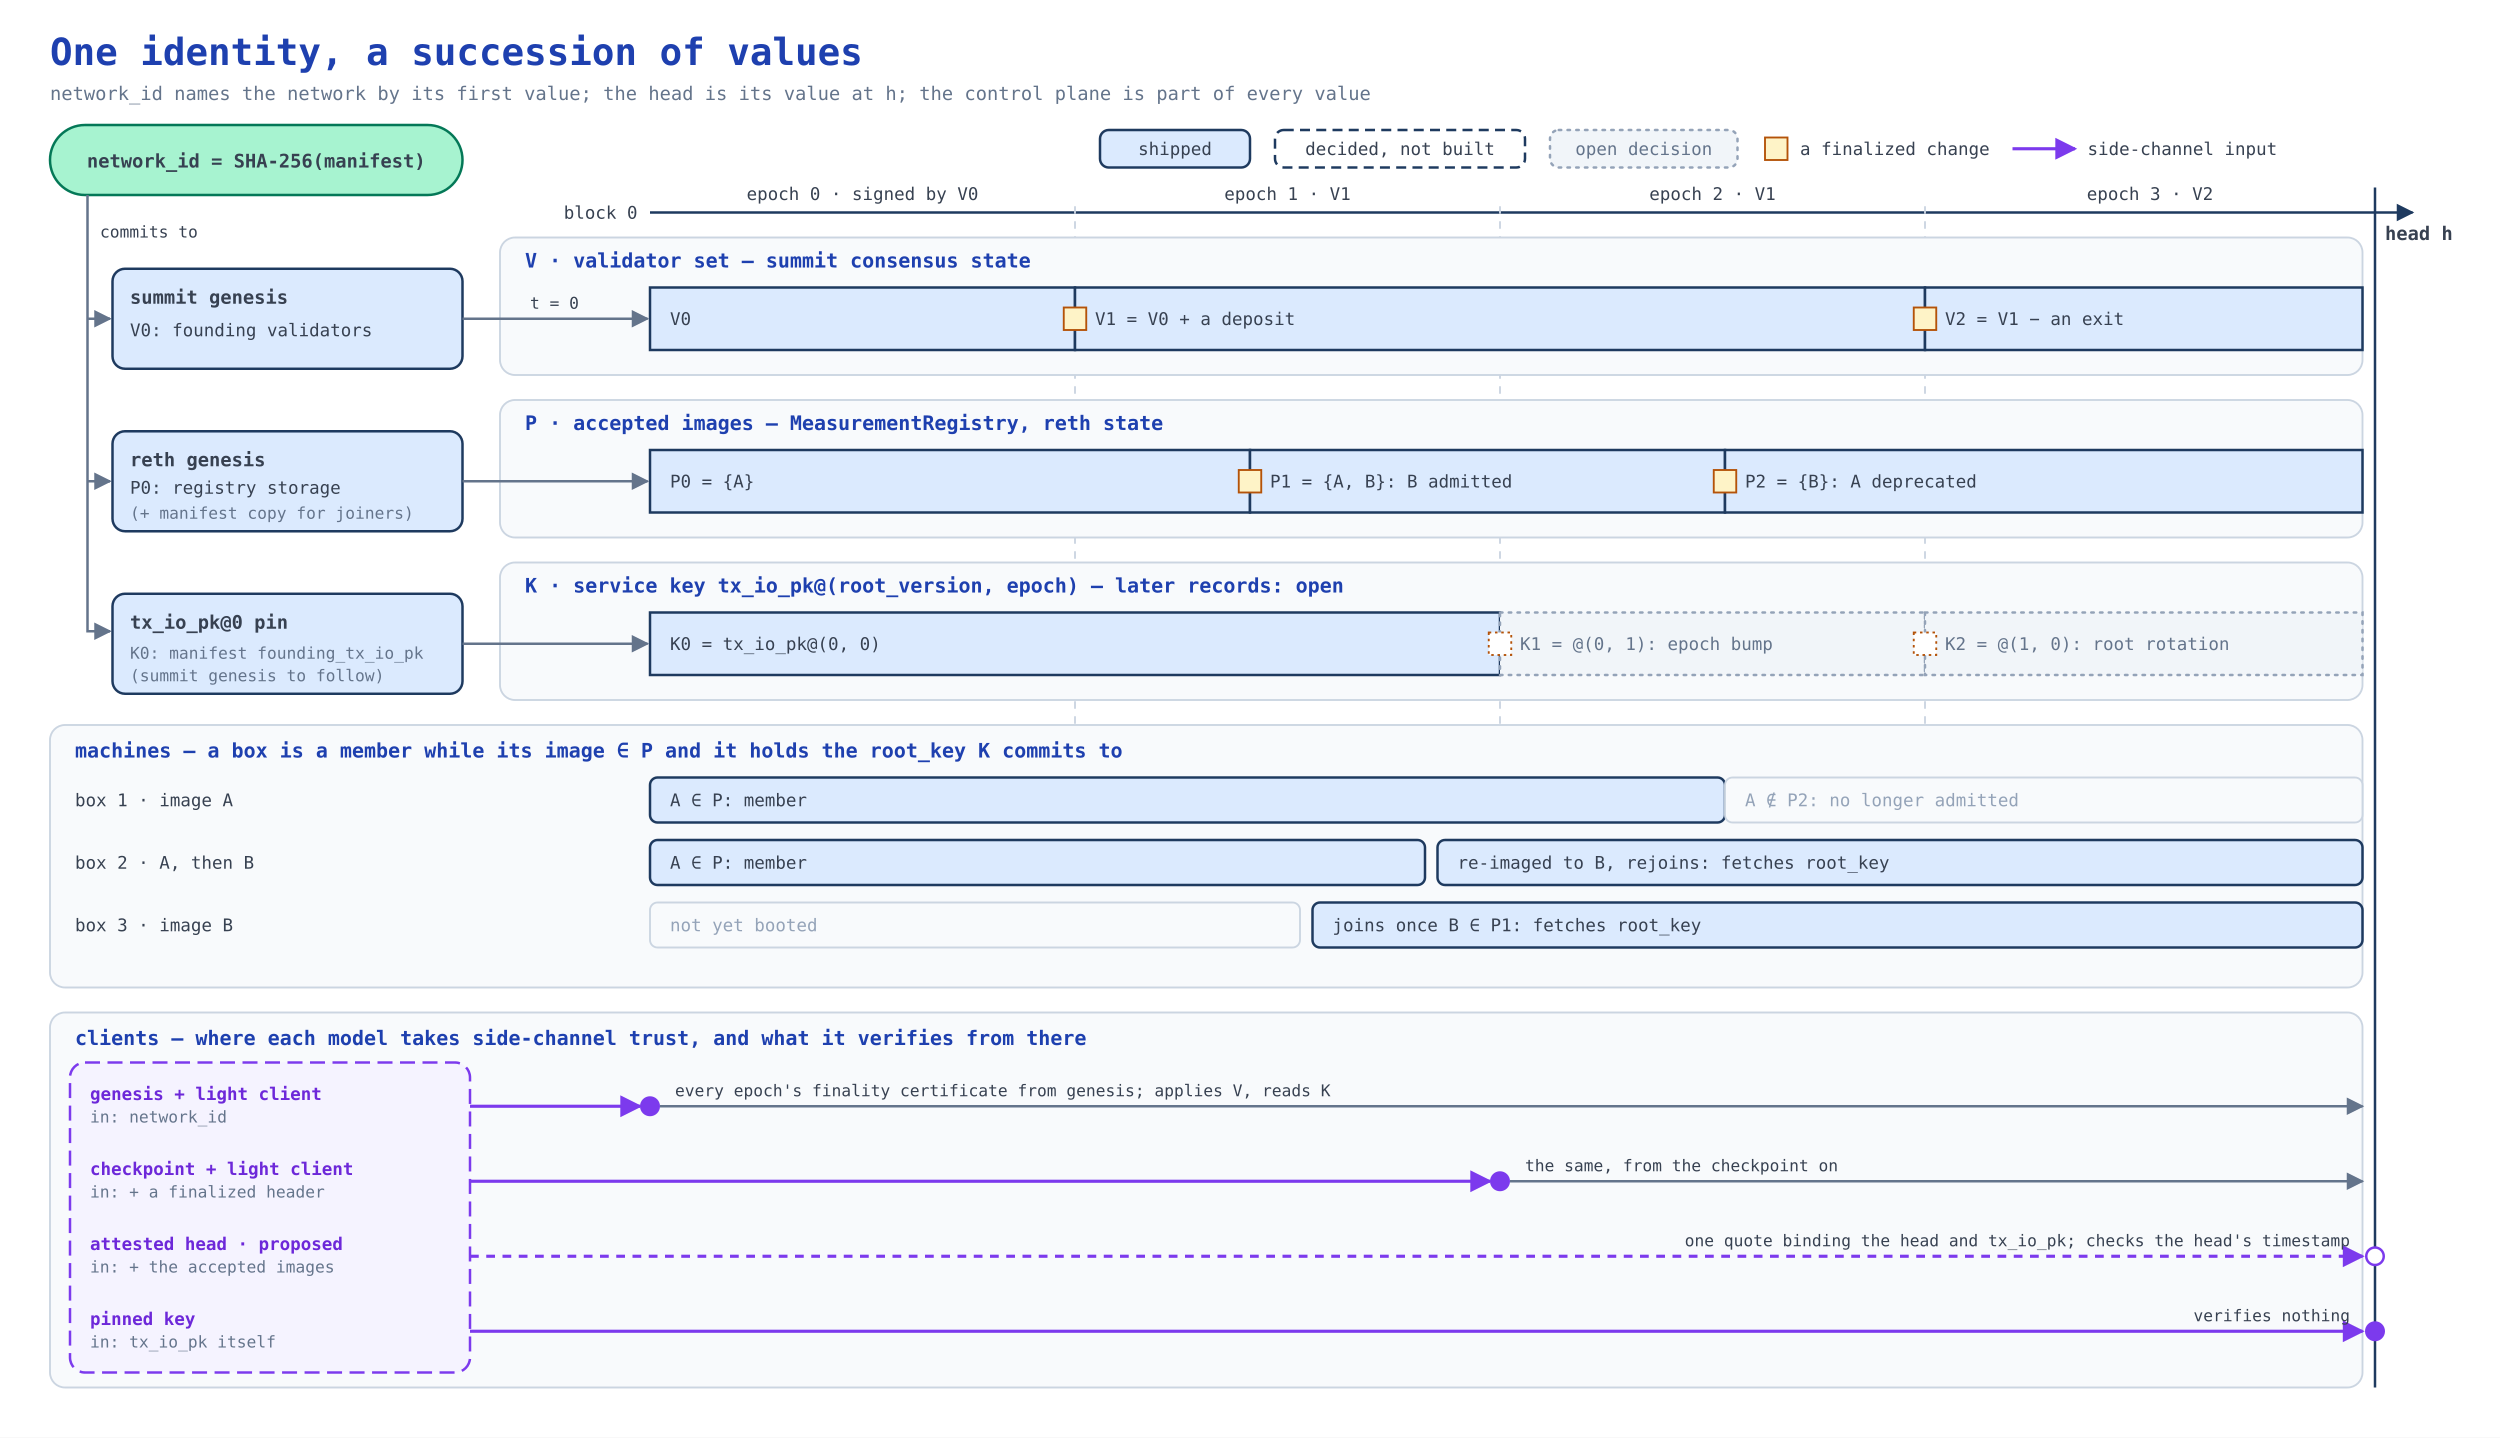
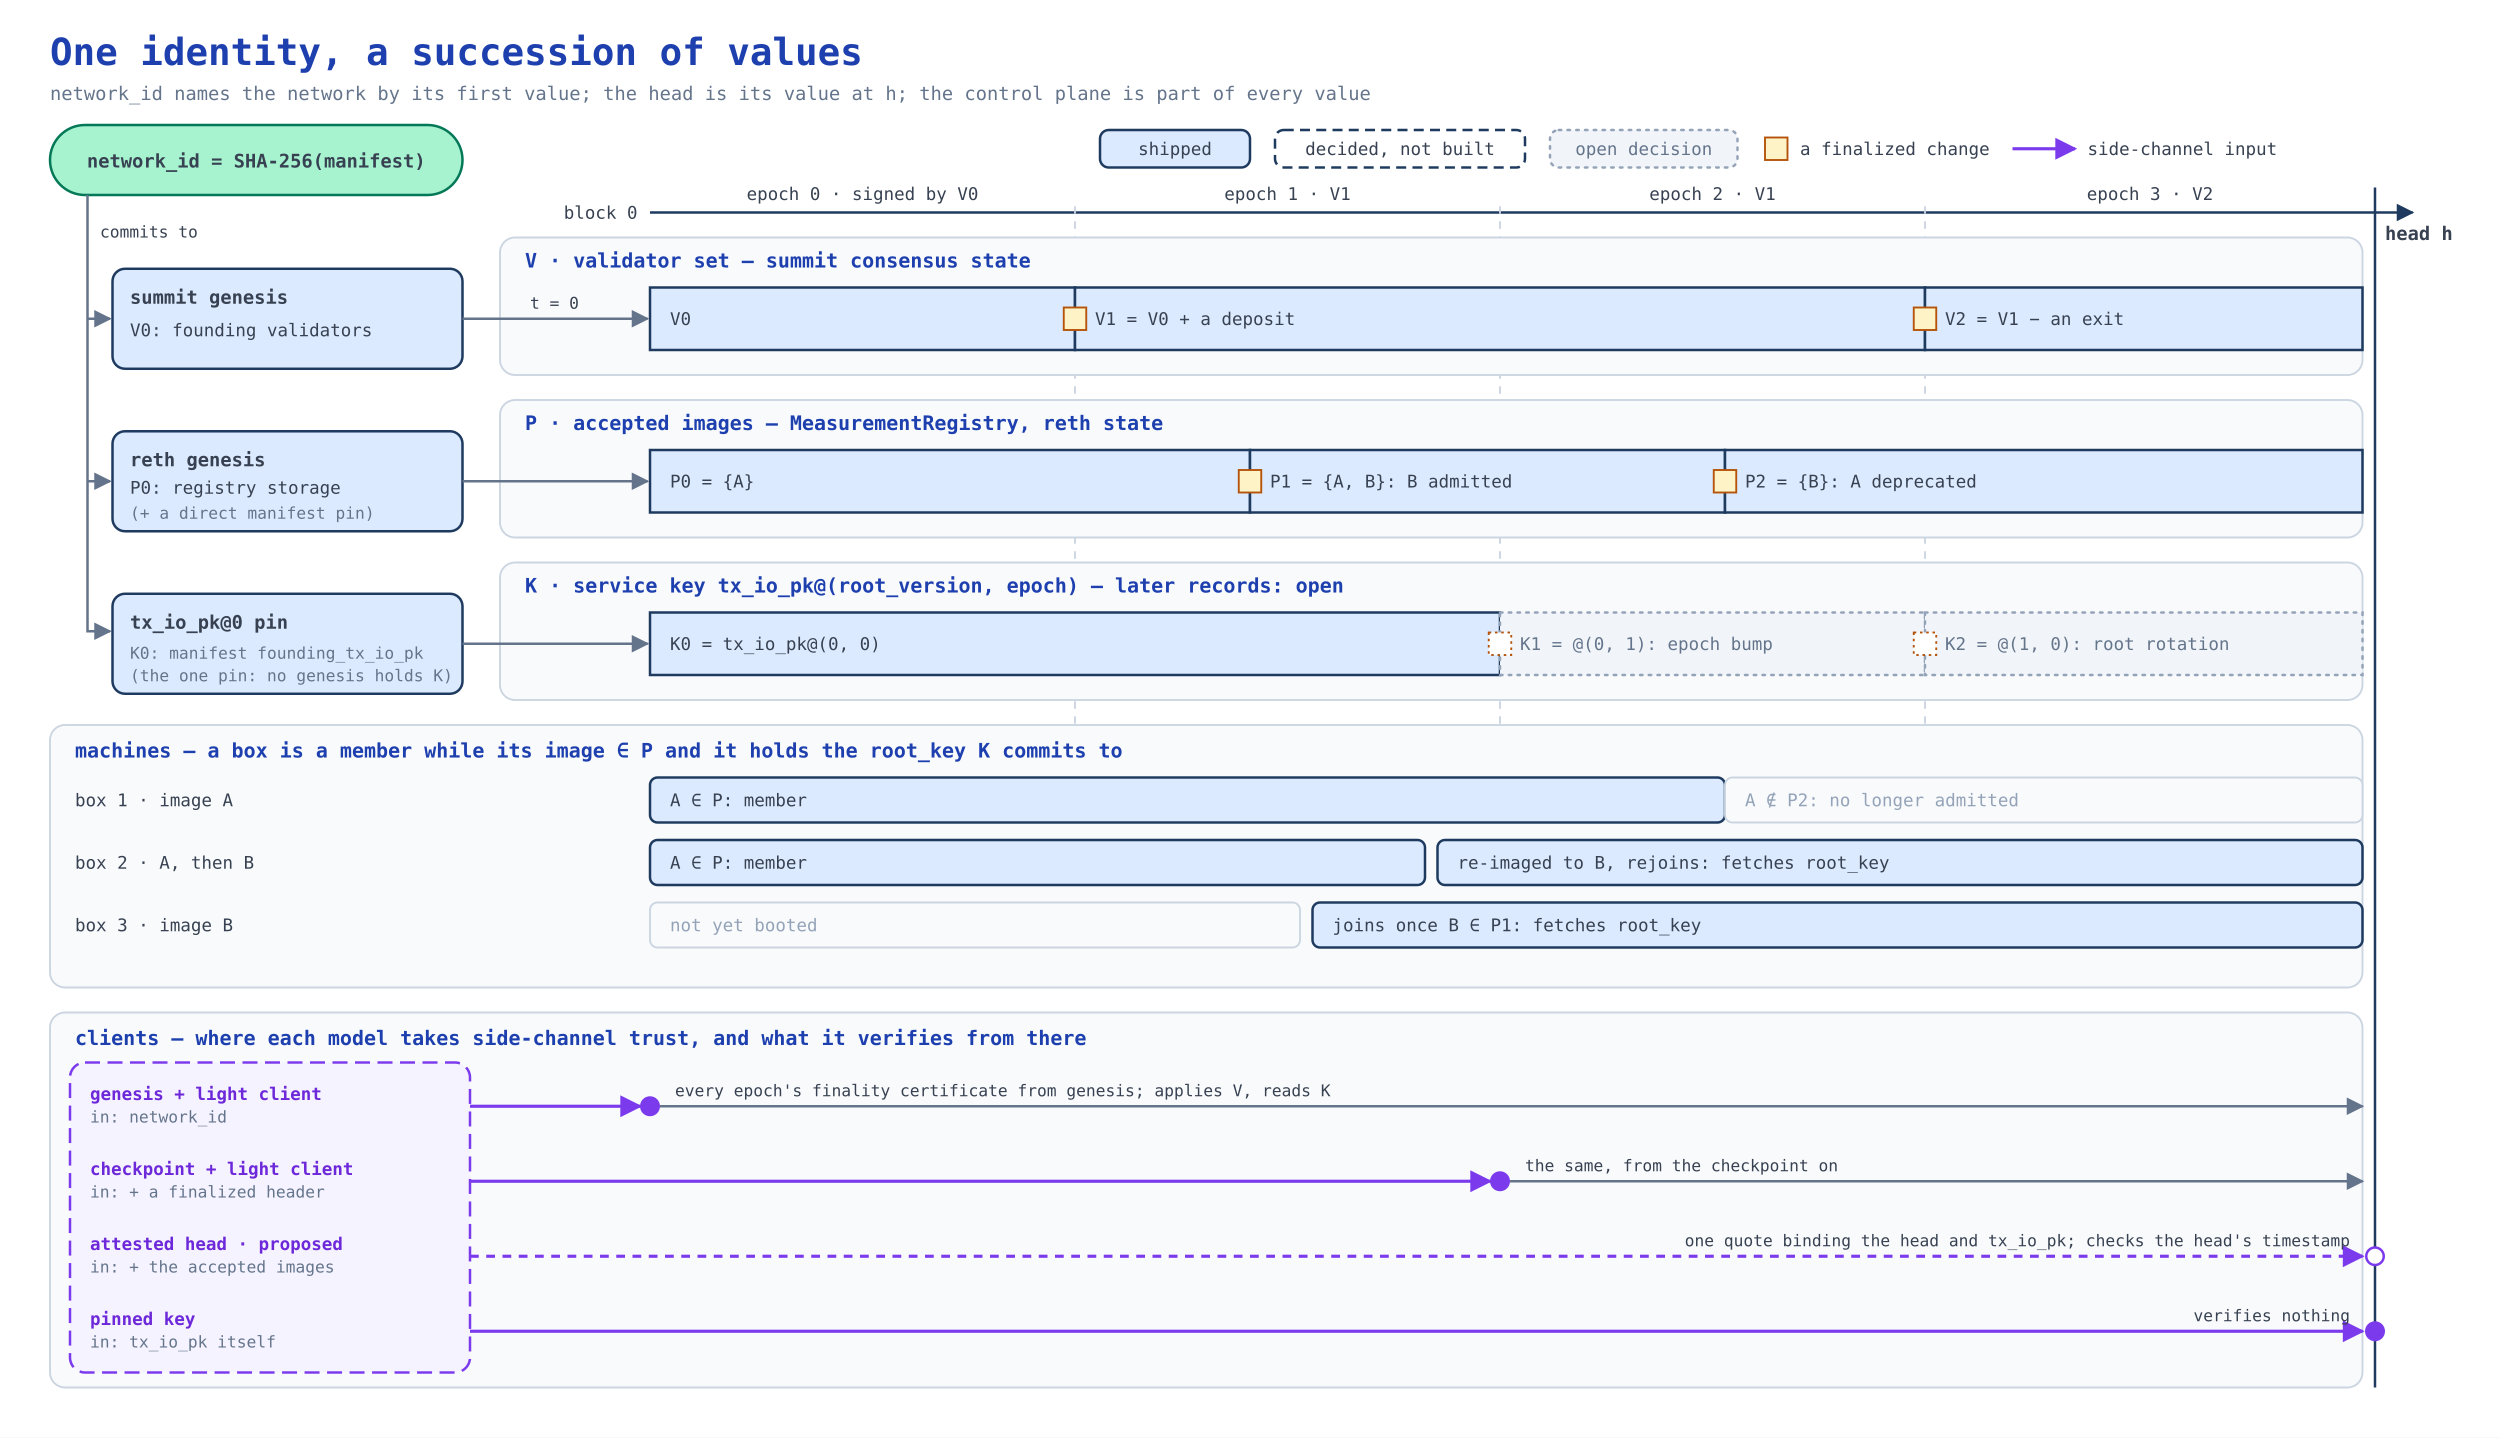
<svg xmlns="http://www.w3.org/2000/svg" viewBox="0 0 2000 1150" font-family="ui-monospace, SFMono-Regular, Menlo, Consolas, monospace">
  <style>
    text { fill: #374151; font-size: 14px; }
    .title    { font-size: 30px; font-weight: 700; fill: #1e40af; }
    .subtitle { font-size: 15px; fill: #64748b; }
    .b        { font-weight: 700; font-size: 15px; }
    .sub      { font-size: 13px; fill: #64748b; }
    .band &gt; rect  { fill: #f8fafc; stroke: #cbd5e1; stroke-width: 1.5; }
    .band &gt; text  { font-size: 16px; font-weight: 600; fill: #1e40af; }
    /* status of a mechanism: border style carries it (as in trust-chain.svg) */
    .shipped { fill: #dbeafe; stroke: #1e3a5f; stroke-width: 2; }
    .planned { fill: #ffffff; stroke: #1e3a5f; stroke-width: 2; stroke-dasharray: 8 5; }
    .open    { fill: #f1f5f9; stroke: #94a3b8; stroke-width: 2; stroke-dasharray: 2 5; stroke-linecap: round; }
    .open-text { fill: #64748b; }
    /* a box outside the network at that time */
    .out     { fill: #f8fafc; stroke: #cbd5e1; stroke-width: 1.5; }
    .out-text { fill: #94a3b8; }
    .root    { fill: #a7f3d0; stroke: #047857; stroke-width: 2; }
    .rail    { fill: #f5f3ff; stroke: #7c3aed; stroke-width: 2; stroke-dasharray: 12 6; }
    .rail-label { font-size: 16px; font-weight: 600; fill: #6d28d9; }
    .oob     { stroke: #7c3aed; stroke-width: 2.5; fill: none; }
    .oob.planned-oob { stroke-dasharray: 7 6; }
    .entry   { fill: #7c3aed; stroke: #7c3aed; stroke-width: 2; }
    .entry.planned-entry { fill: #ffffff; }
    .model   { font-size: 14px; font-weight: 600; fill: #6d28d9; }
    /* a finalized change: signed by that epoch's validators */
    .cert    { fill: #fef3c7; stroke: #b45309; stroke-width: 1.5; }
    .cert.open-cert { fill: #ffffff; stroke-dasharray: 2 3; }
    .epoch-line { stroke: #cbd5e1; stroke-width: 1.5; stroke-dasharray: 6 6; }
    .head-line  { stroke: #1e3a5f; stroke-width: 2; }
    .axis    { stroke: #1e3a5f; stroke-width: 2; fill: none; }
    .flow    { stroke: #64748b; stroke-width: 2; fill: none; }
    .flow-label { font-size: 13px; fill: #374151; }
  </style>
  <defs>
    <marker id="arrow" viewBox="0 0 10 10" refX="9" refY="5" markerWidth="7" markerHeight="7" orient="auto-start-reverse">
      <path d="M 0 0 L 10 5 L 0 10 z" fill="#64748b" />
    </marker>
    <marker id="arrow-axis" viewBox="0 0 10 10" refX="9" refY="5" markerWidth="7" markerHeight="7" orient="auto-start-reverse">
      <path d="M 0 0 L 10 5 L 0 10 z" fill="#1e3a5f" />
    </marker>
    <marker id="arrow-oob" viewBox="0 0 10 10" refX="9" refY="5" markerWidth="7" markerHeight="7" orient="auto-start-reverse">
      <path d="M 0 0 L 10 5 L 0 10 z" fill="#7c3aed" />
    </marker>
  </defs>
  <rect width="2000" height="1150" fill="#ffffff" />
  <text class="title" x="40" y="52">One identity, a succession of values</text>
  <text class="subtitle" x="40" y="80">network_id names the network by its first value; the head is its value at h; the control plane is part of every value</text>
  <rect class="shipped" x="880" y="104" width="120" height="30" rx="7" />
  <text x="940" y="124" text-anchor="middle">shipped</text>
  <rect class="planned" x="1020" y="104" width="200" height="30" rx="7" />
  <text x="1120" y="124" text-anchor="middle">decided, not built</text>
  <rect class="open" x="1240" y="104" width="150" height="30" rx="7" />
  <text class="open-text" x="1315" y="124" text-anchor="middle">open decision</text>
  <rect class="cert" x="1412" y="110" width="18" height="18" />
  <text x="1440" y="124">a finalized change</text>
  <line class="oob" x1="1610" y1="119" x2="1660" y2="119" marker-end="url(#arrow-oob)" />
  <text x="1670" y="124">side-channel input</text>
  <line class="axis" x1="520" y1="170" x2="1930" y2="170" marker-end="url(#arrow-axis)" />
  <text x="510" y="175" text-anchor="end">block 0</text>
  <text x="690" y="160" text-anchor="middle">epoch 0 · signed by V0</text>
  <text x="1030" y="160" text-anchor="middle">epoch 1 · V1</text>
  <text x="1370" y="160" text-anchor="middle">epoch 2 · V1</text>
  <text x="1720" y="160" text-anchor="middle">epoch 3 · V2</text>
  <line class="epoch-line" x1="860" y1="165" x2="860" y2="790" />
  <line class="epoch-line" x1="1200" y1="165" x2="1200" y2="790" />
  <line class="epoch-line" x1="1540" y1="165" x2="1540" y2="790" />
  <line class="head-line" x1="1900" y1="150" x2="1900" y2="1110" />
  <text class="b" x="1908" y="192">head h</text>
  <g transform="translate(40,100)">
    <rect class="root" width="330" height="56" rx="28" />
    <text class="b" x="165" y="34" text-anchor="middle">network_id = SHA-256(manifest)</text>
  </g>
  <path class="flow" d="M 70 156 V 505 H 88" marker-end="url(#arrow)" />
  <line class="flow" x1="70" y1="255" x2="88" y2="255" marker-end="url(#arrow)" />
  <line class="flow" x1="70" y1="385" x2="88" y2="385" marker-end="url(#arrow)" />
  <text class="flow-label" x="80" y="190">commits to</text>
  <g transform="translate(90,215)">
    <rect class="shipped" width="280" height="80" rx="10" />
    <text class="b" x="14" y="28">summit genesis</text>
    <text x="14" y="54">V0: founding validators</text>
  </g>
  <g transform="translate(90,345)">
    <rect class="shipped" width="280" height="80" rx="10" />
    <text class="b" x="14" y="28">reth genesis</text>
    <text x="14" y="50">P0: registry storage</text>
-     <text class="sub" x="14" y="70">(+ manifest copy for joiners)</text>
+     <text class="sub" x="14" y="70">(+ a direct manifest pin)</text>
  </g>
  <g transform="translate(90,475)">
    <rect class="shipped" width="280" height="80" rx="10" />
    <text class="b" x="14" y="28">tx_io_pk@0 pin</text>
    <text class="sub" x="14" y="52">K0: manifest founding_tx_io_pk</text>
-     <text class="sub" x="14" y="70">(summit genesis to follow)</text>
+     <text class="sub" x="14" y="70">(the one pin: no genesis holds K)</text>
  </g>
  <g class="band">
    <rect x="400" y="190" width="1490" height="110" rx="12" />
    <text x="420" y="214">V · validator set — summit consensus state</text>
  </g>
  <rect class="shipped" x="520" y="230" width="340" height="50" />
  <text x="536" y="260">V0</text>
  <rect class="shipped" x="860" y="230" width="680" height="50" />
  <text x="876" y="260">V1 = V0 + a deposit</text>
  <rect class="shipped" x="1540" y="230" width="350" height="50" />
  <text x="1556" y="260">V2 = V1 − an exit</text>
  <rect class="cert" x="851" y="246" width="18" height="18" />
  <rect class="cert" x="1531" y="246" width="18" height="18" />
  <g class="band">
    <rect x="400" y="320" width="1490" height="110" rx="12" />
    <text x="420" y="344">P · accepted images — MeasurementRegistry, reth state</text>
  </g>
  <rect class="shipped" x="520" y="360" width="480" height="50" />
  <text x="536" y="390">P0 = {A}</text>
  <rect class="shipped" x="1000" y="360" width="380" height="50" />
  <text x="1016" y="390">P1 = {A, B}: B admitted</text>
  <rect class="shipped" x="1380" y="360" width="510" height="50" />
  <text x="1396" y="390">P2 = {B}: A deprecated</text>
  <rect class="cert" x="991" y="376" width="18" height="18" />
  <rect class="cert" x="1371" y="376" width="18" height="18" />
  <g class="band">
    <rect x="400" y="450" width="1490" height="110" rx="12" />
    <text x="420" y="474">K · service key tx_io_pk@(root_version, epoch) — later records: open</text>
  </g>
  <rect class="shipped" x="520" y="490" width="680" height="50" />
  <text x="536" y="520">K0 = tx_io_pk@(0, 0)</text>
  <rect class="open" x="1200" y="490" width="340" height="50" />
  <text class="open-text" x="1216" y="520">K1 = @(0, 1): epoch bump</text>
  <rect class="open" x="1540" y="490" width="350" height="50" />
  <text class="open-text" x="1556" y="520">K2 = @(1, 0): root rotation</text>
  <rect class="cert open-cert" x="1191" y="506" width="18" height="18" />
  <rect class="cert open-cert" x="1531" y="506" width="18" height="18" />
  <line class="flow" x1="370" y1="255" x2="518" y2="255" marker-end="url(#arrow)" />
  <line class="flow" x1="370" y1="385" x2="518" y2="385" marker-end="url(#arrow)" />
  <line class="flow" x1="370" y1="515" x2="518" y2="515" marker-end="url(#arrow)" />
  <text class="flow-label" x="424" y="247">t = 0</text>
  <g class="band">
    <rect x="40" y="580" width="1850" height="210" rx="12" />
    <text x="60" y="606">machines — a box is a member while its image ∈ P and it holds the root_key K commits to</text>
  </g>
  <text x="60" y="645">box 1 · image A</text>
  <text x="60" y="695">box 2 · A, then B</text>
  <text x="60" y="745">box 3 · image B</text>
  <rect class="shipped" x="520" y="622" width="860" height="36" rx="6" />
  <text x="536" y="645">A ∈ P: member</text>
  <rect class="out" x="1380" y="622" width="510" height="36" rx="6" />
  <text class="out-text" x="1396" y="645">A ∉ P2: no longer admitted</text>
  <rect class="shipped" x="520" y="672" width="620" height="36" rx="6" />
  <text x="536" y="695">A ∈ P: member</text>
  <rect class="shipped" x="1150" y="672" width="740" height="36" rx="6" />
  <text x="1166" y="695">re-imaged to B, rejoins: fetches root_key</text>
  <rect class="out" x="520" y="722" width="520" height="36" rx="6" />
  <text class="out-text" x="536" y="745">not yet booted</text>
  <rect class="shipped" x="1050" y="722" width="840" height="36" rx="6" />
  <text x="1066" y="745">joins once B ∈ P1: fetches root_key</text>
  <g class="band">
    <rect x="40" y="810" width="1850" height="300" rx="12" />
    <text x="60" y="836">clients — where each model takes side-channel trust, and what it verifies from there</text>
  </g>
  <rect class="rail" x="56" y="850" width="320" height="248" rx="12" />
  <text class="model" x="72" y="880">genesis + light client</text>
  <text class="sub" x="72" y="898">in: network_id</text>
  <line class="oob" x1="376" y1="885" x2="512" y2="885" marker-end="url(#arrow-oob)" />
  <circle class="entry" cx="520" cy="885" r="7" />
  <line class="flow" x1="528" y1="885" x2="1890" y2="885" marker-end="url(#arrow)" />
  <text class="flow-label" x="540" y="877">every epoch's finality certificate from genesis; applies V, reads K</text>
  <text class="model" x="72" y="940">checkpoint + light client</text>
  <text class="sub" x="72" y="958">in: + a finalized header</text>
  <line class="oob" x1="376" y1="945" x2="1192" y2="945" marker-end="url(#arrow-oob)" />
  <circle class="entry" cx="1200" cy="945" r="7" />
  <line class="flow" x1="1208" y1="945" x2="1890" y2="945" marker-end="url(#arrow)" />
  <text class="flow-label" x="1220" y="937">the same, from the checkpoint on</text>
  <text class="model" x="72" y="1000">attested head · proposed</text>
  <text class="sub" x="72" y="1018">in: + the accepted images</text>
  <line class="oob planned-oob" x1="376" y1="1005" x2="1890" y2="1005" marker-end="url(#arrow-oob)" />
  <circle class="entry planned-entry" cx="1900" cy="1005" r="7" />
  <text class="flow-label" x="1880" y="997" text-anchor="end">one quote binding the head and tx_io_pk; checks the head's timestamp</text>
  <text class="model" x="72" y="1060">pinned key</text>
  <text class="sub" x="72" y="1078">in: tx_io_pk itself</text>
  <line class="oob" x1="376" y1="1065" x2="1890" y2="1065" marker-end="url(#arrow-oob)" />
  <circle class="entry" cx="1900" cy="1065" r="7" />
  <text class="flow-label" x="1880" y="1057" text-anchor="end">verifies nothing</text>
</svg>
